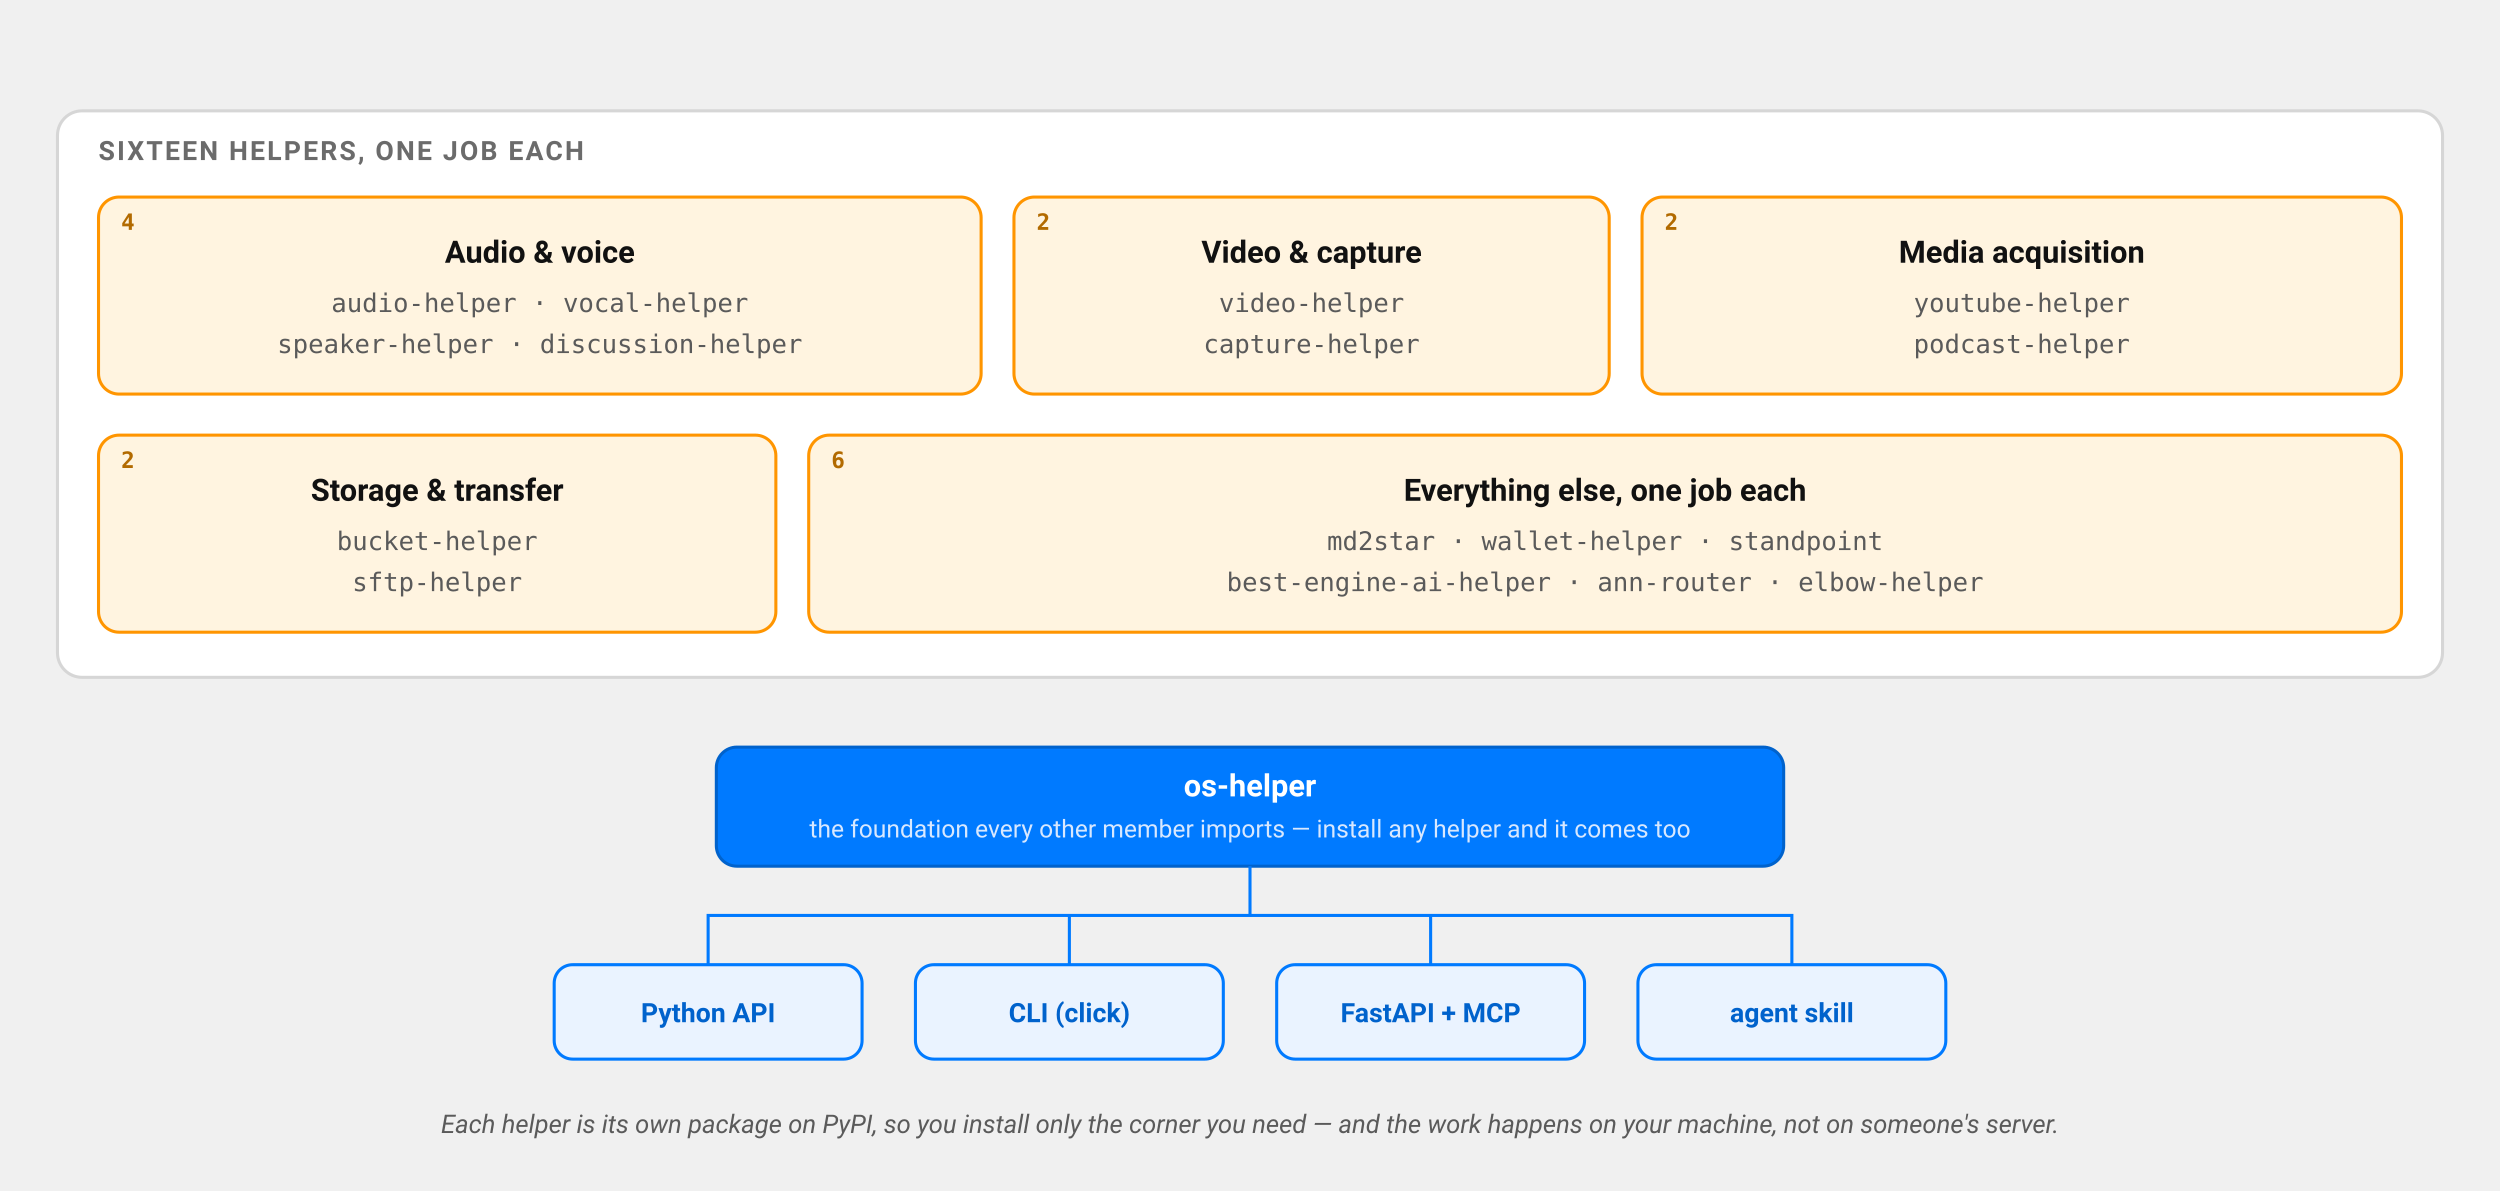
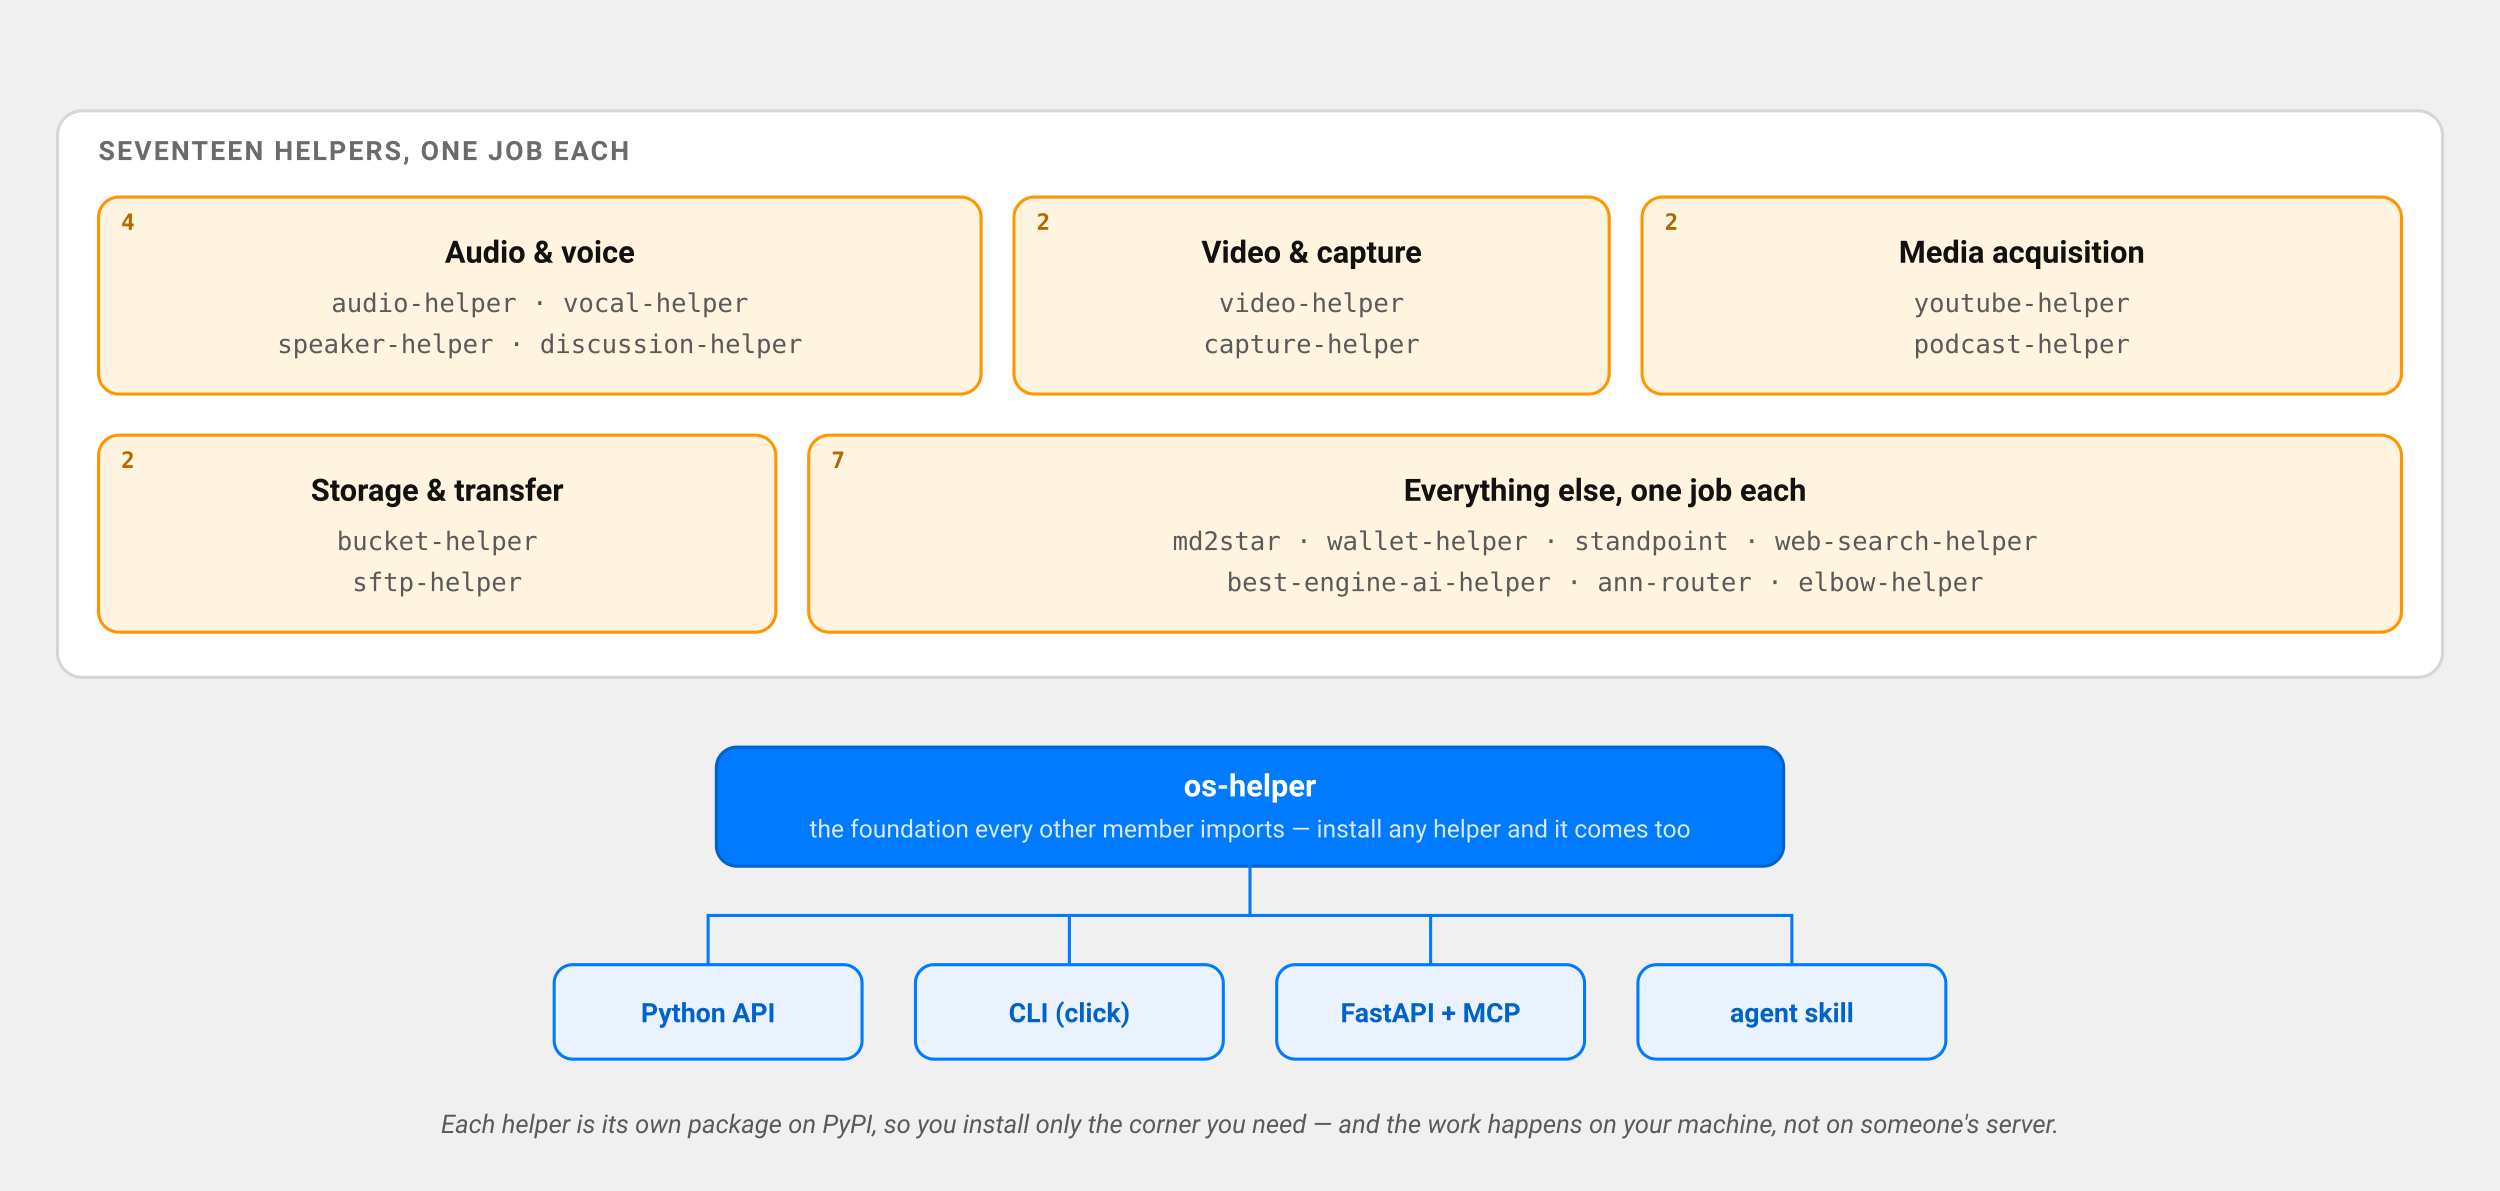
<svg xmlns="http://www.w3.org/2000/svg" viewBox="0 0 1218 580" width="1218" height="580" role="img" aria-labelledby="suite-title suite-desc" font-family="Roboto, 'Helvetica Neue', Arial, sans-serif">
  <style>
    .panel      { fill: #ffffff; stroke: #d6d6d6; stroke-width: 1.5; }
    .panel-label{ fill: #6b6b6b; font-size: 13px; font-weight: 600; letter-spacing: .08em; }
    .stage      { fill: #FFF4E0; stroke: #FF9500; stroke-width: 1.5; }
    .core       { fill: #007AFF; stroke: #0062CC; stroke-width: 1.5; }
    .surface    { fill: #EAF3FF; stroke: #007AFF; stroke-width: 1.5; }
    .n-title    { font-size: 15px; font-weight: 600; fill: #111111; }
    .on-dark    { fill: #ffffff; font-size: 15px; font-weight: 600; }
    .on-dark-sub{ fill: #d8e8ff; font-size: 12px; }
    .tie        { fill: none; stroke: #007AFF; stroke-width: 1.5; }
    .caption    { font-size: 12.5px; fill: #5a5a5a; font-style: italic; }
    .surf-label { font-size: 13px; font-weight: 600; fill: #0062CC; }
    .pkg        { font-size: 12.5px; fill: #5a5a5a;
                  font-family: 'Roboto Mono', ui-monospace, monospace; }
    .count      { font-size: 11px; font-weight: 700; fill: #B26A00;
                  font-family: 'Roboto Mono', ui-monospace, monospace; }

    @media (prefers-color-scheme: dark) {
      .panel      { fill: #1b1b1d; stroke: #3a3a3d; }
      .panel-label{ fill: #a0a0a6; }
      .stage      { fill: #3a2d12; stroke: #FF9500; }
      .surface    { fill: #10243d; stroke: #4da2ff; }
      .n-title    { fill: #f2f2f4; }
      .tie        { stroke: #4da2ff; }
      .caption    { fill: #a0a0a6; }
      .surf-label { fill: #4da2ff; }
      .pkg        { fill: #b4b4ba; }
      .count      { fill: #FFCC00; }
    }
  </style>
  <rect class="panel" x="28" y="54" width="1162" height="276" rx="12" />
-   <text class="panel-label" x="48" y="78">SIXTEEN HELPERS, ONE JOB EACH</text>
+   <text class="panel-label" x="48" y="78">SEVENTEEN HELPERS, ONE JOB EACH</text>
  <rect class="stage" x="48" y="96" width="430" height="96" rx="10" />
  <text class="count" x="59" y="112">4</text>
  <text class="n-title" x="263" y="128" text-anchor="middle">Audio &amp; voice</text>
  <text class="pkg" x="263" y="152" text-anchor="middle">audio-helper · vocal-helper</text>
  <text class="pkg" x="263" y="172" text-anchor="middle">speaker-helper · discussion-helper</text>
  <rect class="stage" x="494" y="96" width="290" height="96" rx="10" />
  <text class="count" x="505" y="112">2</text>
  <text class="n-title" x="639" y="128" text-anchor="middle">Video &amp; capture</text>
  <text class="pkg" x="639" y="152" text-anchor="middle">video-helper</text>
  <text class="pkg" x="639" y="172" text-anchor="middle">capture-helper</text>
  <rect class="stage" x="800" y="96" width="370" height="96" rx="10" />
  <text class="count" x="811" y="112">2</text>
  <text class="n-title" x="985" y="128" text-anchor="middle">Media acquisition</text>
  <text class="pkg" x="985" y="152" text-anchor="middle">youtube-helper</text>
  <text class="pkg" x="985" y="172" text-anchor="middle">podcast-helper</text>
  <rect class="stage" x="48" y="212" width="330" height="96" rx="10" />
  <text class="count" x="59" y="228">2</text>
  <text class="n-title" x="213" y="244" text-anchor="middle">Storage &amp; transfer</text>
  <text class="pkg" x="213" y="268" text-anchor="middle">bucket-helper</text>
  <text class="pkg" x="213" y="288" text-anchor="middle">sftp-helper</text>
  <rect class="stage" x="394" y="212" width="776" height="96" rx="10" />
-   <text class="count" x="405" y="228">6</text>
+   <text class="count" x="405" y="228">7</text>
  <text class="n-title" x="782" y="244" text-anchor="middle">Everything else, one job each</text>
-   <text class="pkg" x="782" y="268" text-anchor="middle">md2star · wallet-helper · standpoint</text>
+   <text class="pkg" x="782" y="268" text-anchor="middle">md2star · wallet-helper · standpoint · web-search-helper</text>
  <text class="pkg" x="782" y="288" text-anchor="middle">best-engine-ai-helper · ann-router · elbow-helper</text>
  <rect class="core" x="349" y="364" width="520" height="58" rx="10" />
  <text class="on-dark" x="609" y="388" text-anchor="middle">os-helper</text>
  <text class="on-dark-sub" x="609" y="408" text-anchor="middle">the foundation every other member imports — install any helper and it comes too</text>
  <path class="tie" d="M609 422 V446 H345 V470" />
  <path class="tie" d="M609 446 H873 V470" />
  <path class="tie" d="M521 446 V470" />
  <path class="tie" d="M697 446 V470" />
  <rect class="surface" x="270" y="470" width="150" height="46" rx="9" />
  <text class="surf-label" x="345" y="498" text-anchor="middle">Python API</text>
  <rect class="surface" x="446" y="470" width="150" height="46" rx="9" />
  <text class="surf-label" x="521" y="498" text-anchor="middle">CLI (click)</text>
  <rect class="surface" x="622" y="470" width="150" height="46" rx="9" />
  <text class="surf-label" x="697" y="498" text-anchor="middle">FastAPI + MCP</text>
  <rect class="surface" x="798" y="470" width="150" height="46" rx="9" />
  <text class="surf-label" x="873" y="498" text-anchor="middle">agent skill</text>
  <text class="caption" x="609" y="552" text-anchor="middle">Each helper is its own package on PyPI, so you install only the corner you need — and the work happens on your machine, not on someone's server.</text>
</svg>
